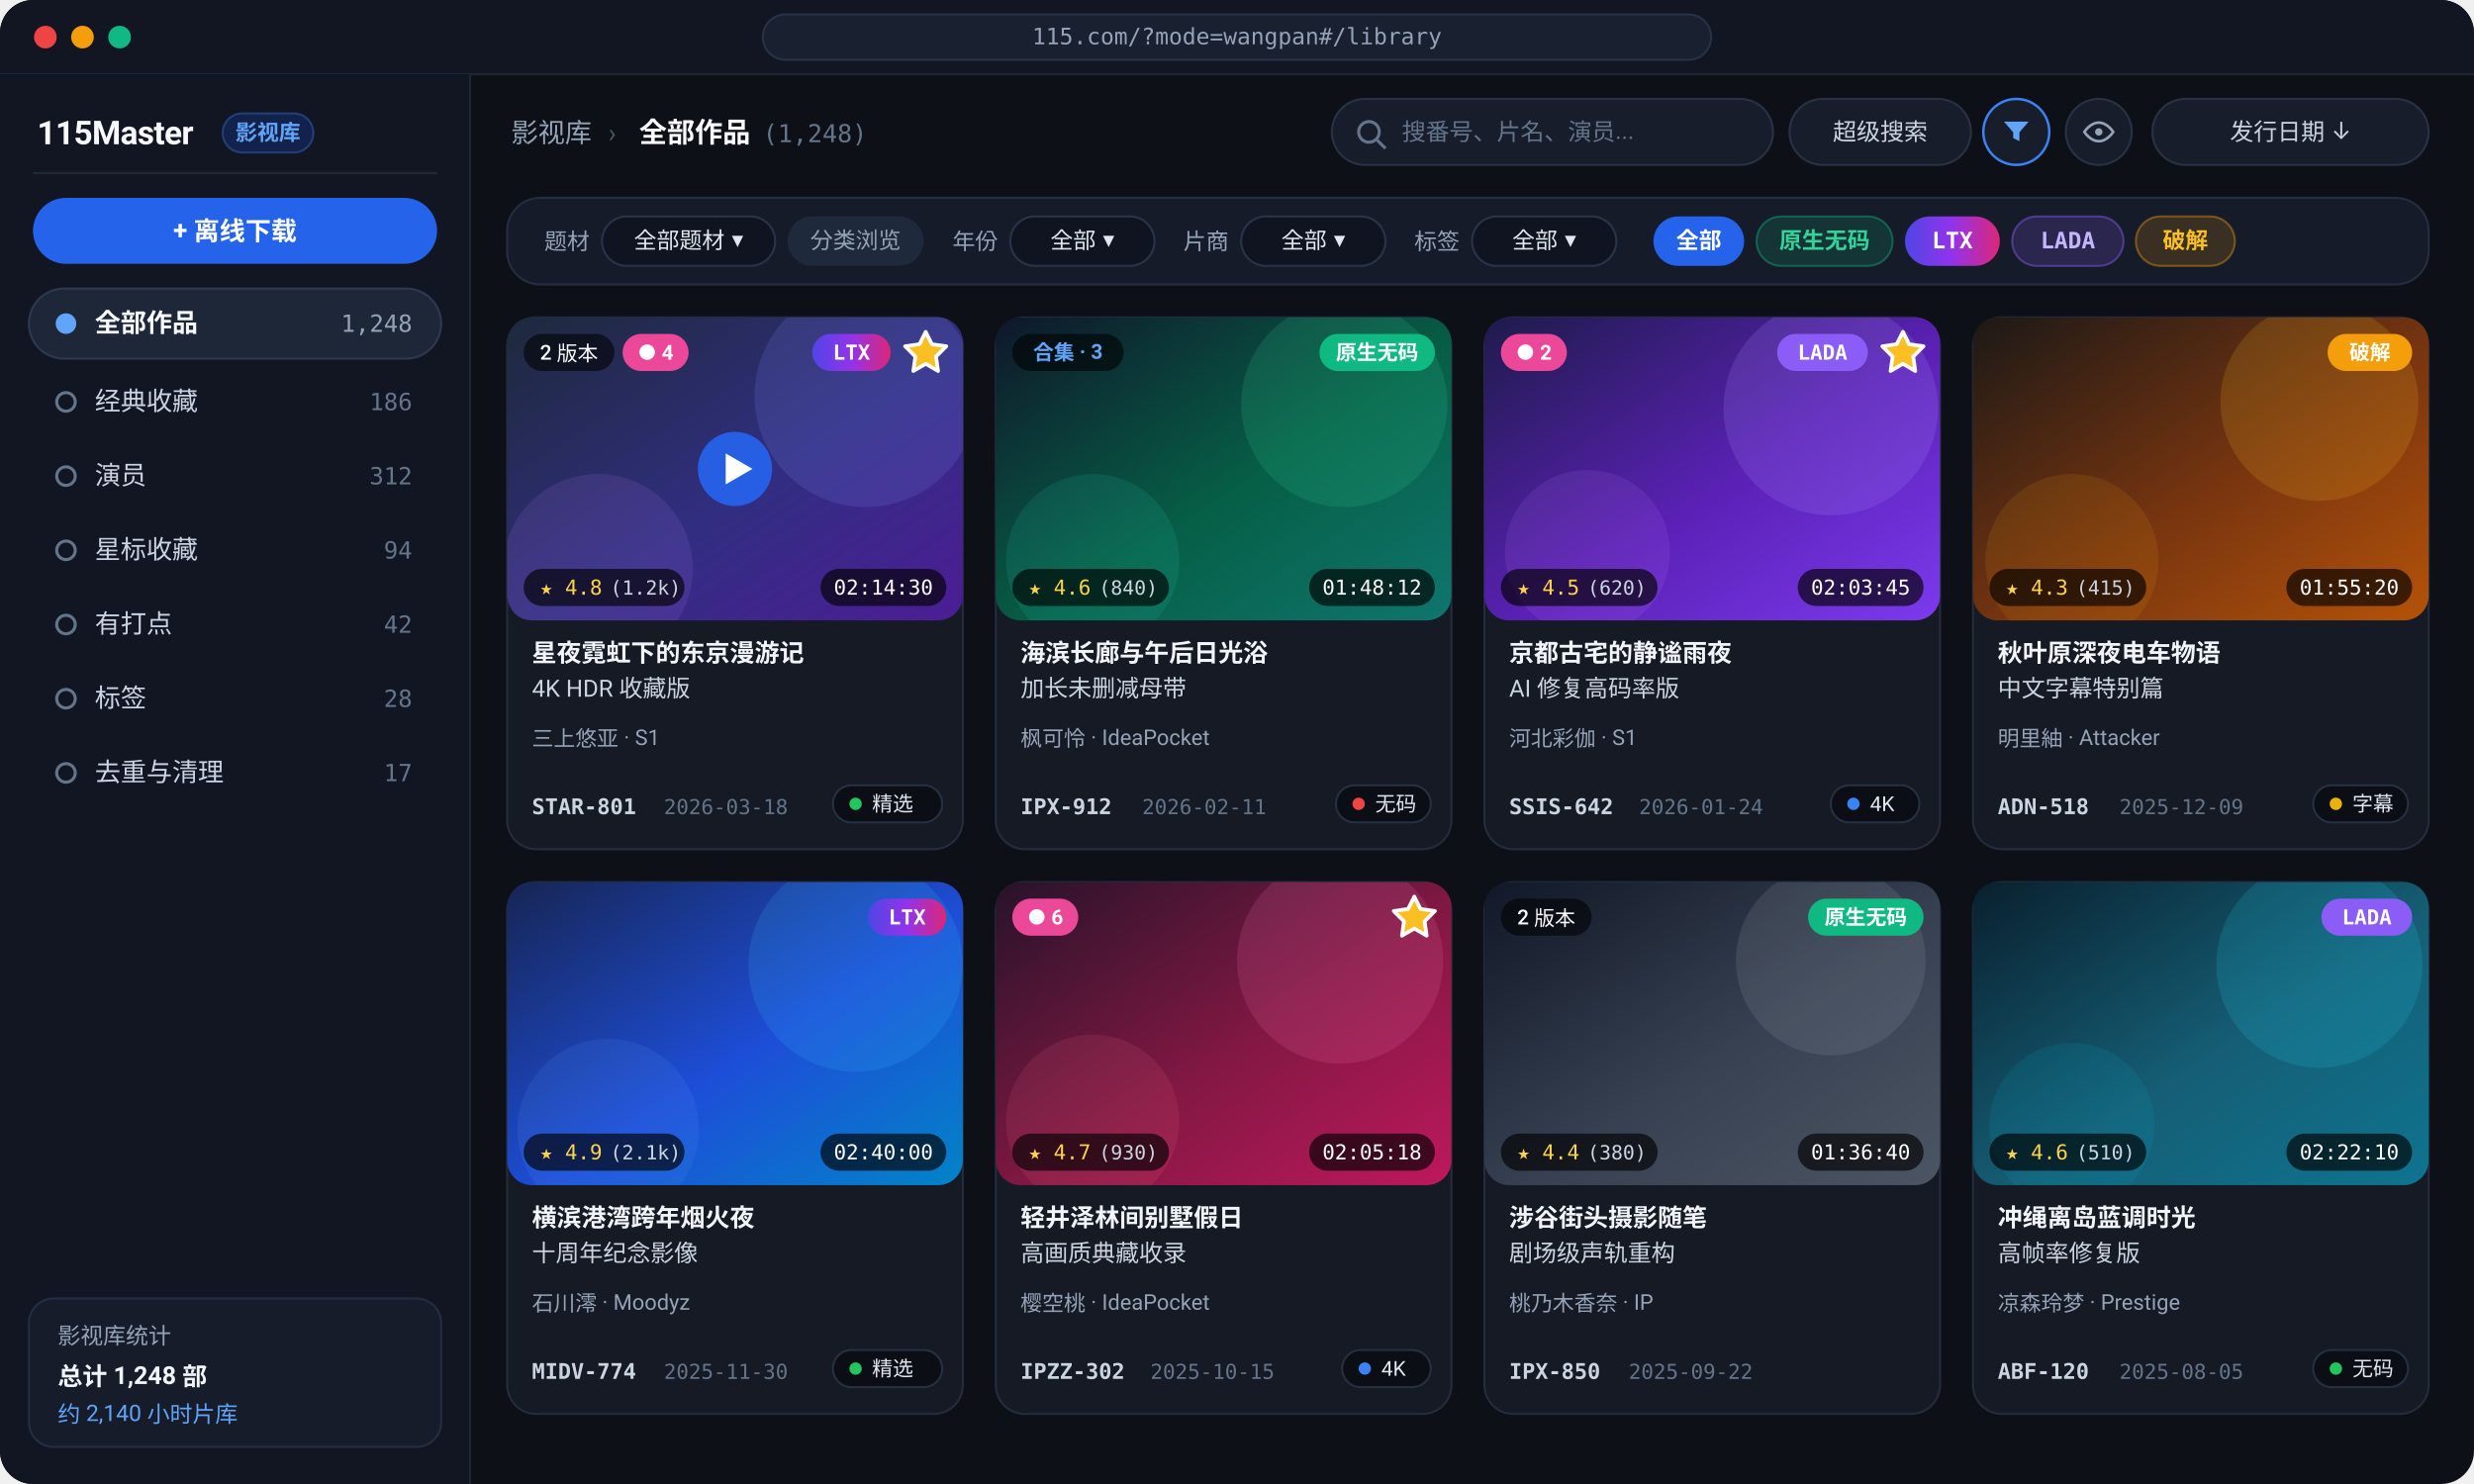
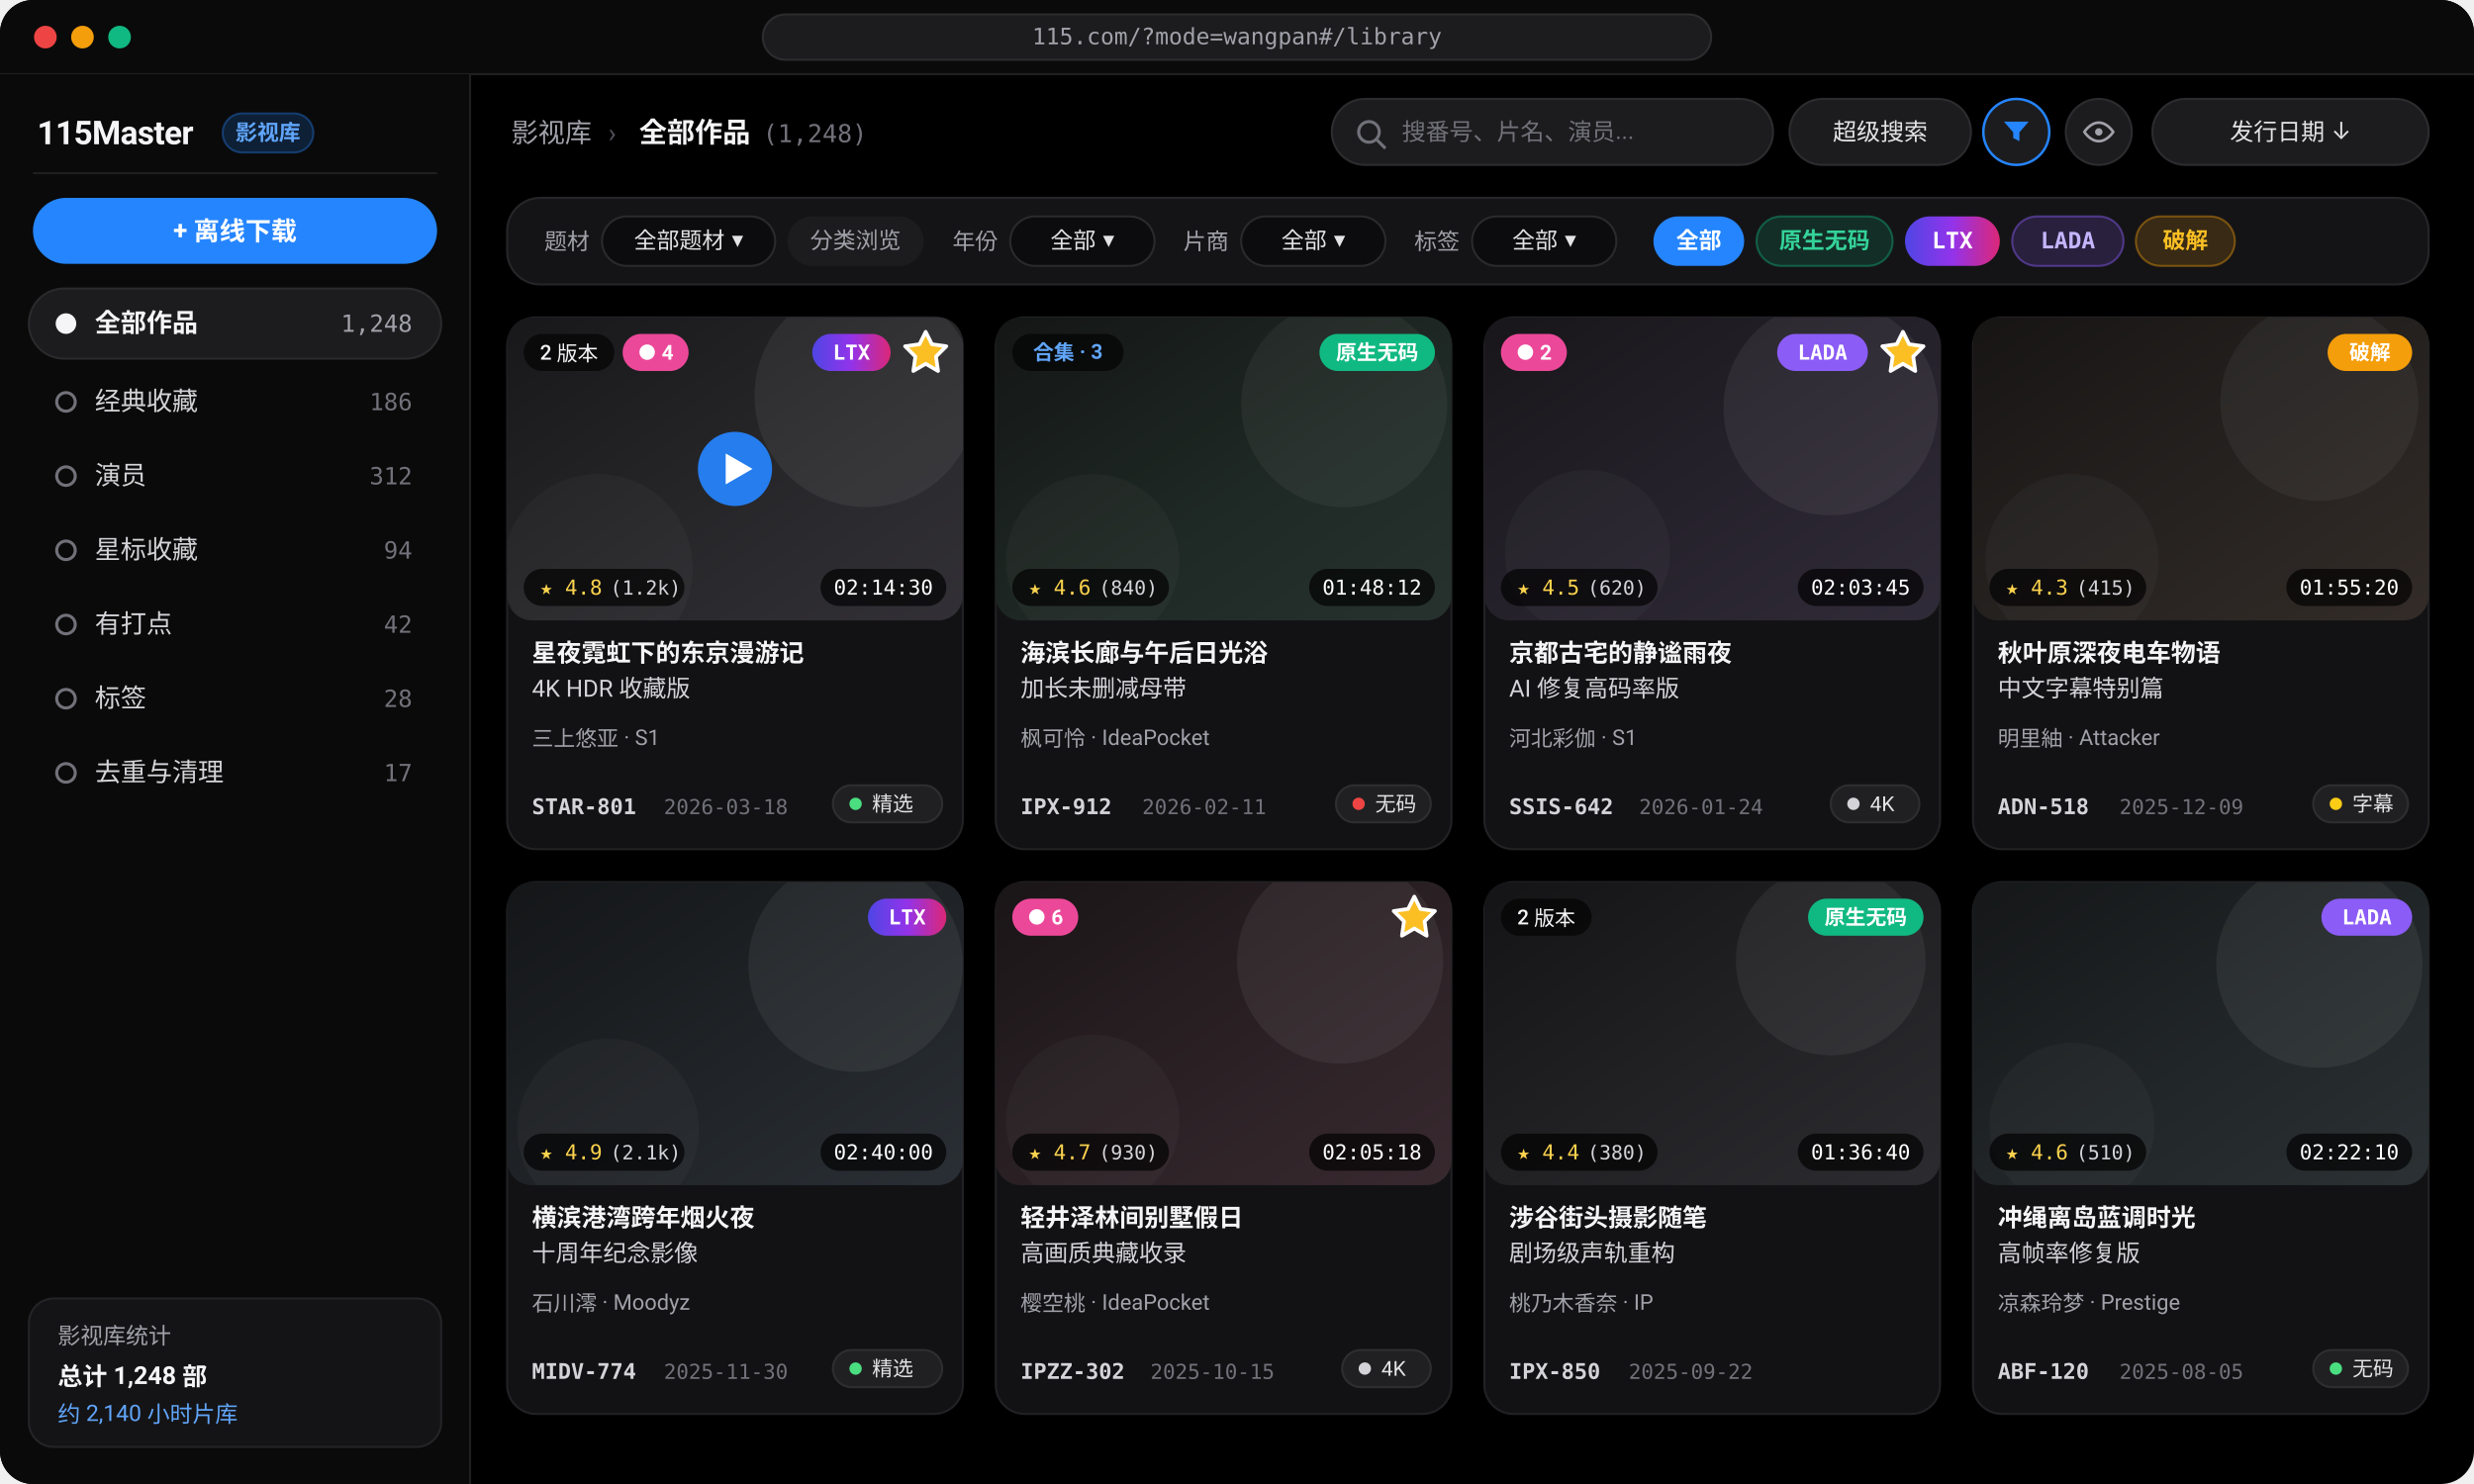
<svg xmlns="http://www.w3.org/2000/svg" viewBox="0 0 1200 720" width="1200" height="720" role="img" aria-label="115Master Fusion U3 影院界面预览">
  <defs>
    <style>
      .ui-font { font-family: -apple-system, BlinkMacSystemFont, 'PingFang SC', 'Microsoft YaHei', 'Segoe UI', Roboto, sans-serif; }
      .mono-font { font-family: ui-monospace, SFMono-Regular, Menlo, Monaco, Consolas, monospace; }
    </style>
    <linearGradient id="ltxGrad" x1="0%" y1="0%" x2="100%" y2="0%">
      <stop offset="0%" stop-color="#4f46e5" />
      <stop offset="50%" stop-color="#9333ea" />
      <stop offset="100%" stop-color="#db2777" />
    </linearGradient>
    <linearGradient id="art1" x1="0%" y1="0%" x2="100%" y2="100%">
-       <stop offset="0%" stop-color="#1e293b" />
-       <stop offset="55%" stop-color="#312e81" />
-       <stop offset="100%" stop-color="#4c1d95" />
+       <stop offset="0%" stop-color="#18181b" />
+       <stop offset="55%" stop-color="#27272a" />
+       <stop offset="100%" stop-color="#323036" />
    </linearGradient>
    <linearGradient id="art2" x1="0%" y1="0%" x2="100%" y2="100%">
-       <stop offset="0%" stop-color="#0f172a" />
-       <stop offset="55%" stop-color="#065f46" />
-       <stop offset="100%" stop-color="#0f766e" />
+       <stop offset="0%" stop-color="#141615" />
+       <stop offset="55%" stop-color="#1e2824" />
+       <stop offset="100%" stop-color="#27322e" />
    </linearGradient>
    <linearGradient id="art3" x1="0%" y1="0%" x2="100%" y2="100%">
-       <stop offset="0%" stop-color="#1e1b4b" />
-       <stop offset="55%" stop-color="#5b21b6" />
-       <stop offset="100%" stop-color="#7c3aed" />
+       <stop offset="0%" stop-color="#18161a" />
+       <stop offset="55%" stop-color="#26222c" />
+       <stop offset="100%" stop-color="#302b38" />
    </linearGradient>
    <linearGradient id="art4" x1="0%" y1="0%" x2="100%" y2="100%">
-       <stop offset="0%" stop-color="#1c1917" />
-       <stop offset="55%" stop-color="#78350f" />
-       <stop offset="100%" stop-color="#b45309" />
+       <stop offset="0%" stop-color="#171514" />
+       <stop offset="55%" stop-color="#262220" />
+       <stop offset="100%" stop-color="#332c28" />
    </linearGradient>
    <linearGradient id="art5" x1="0%" y1="0%" x2="100%" y2="100%">
-       <stop offset="0%" stop-color="#172554" />
-       <stop offset="55%" stop-color="#1d4ed8" />
-       <stop offset="100%" stop-color="#0284c7" />
+       <stop offset="0%" stop-color="#141618" />
+       <stop offset="55%" stop-color="#202428" />
+       <stop offset="100%" stop-color="#2a2f35" />
    </linearGradient>
    <linearGradient id="art6" x1="0%" y1="0%" x2="100%" y2="100%">
-       <stop offset="0%" stop-color="#27132a" />
-       <stop offset="55%" stop-color="#831843" />
-       <stop offset="100%" stop-color="#be185d" />
+       <stop offset="0%" stop-color="#1a1517" />
+       <stop offset="55%" stop-color="#2b2125" />
+       <stop offset="100%" stop-color="#38292f" />
    </linearGradient>
    <linearGradient id="art7" x1="0%" y1="0%" x2="100%" y2="100%">
-       <stop offset="0%" stop-color="#111827" />
-       <stop offset="55%" stop-color="#374151" />
-       <stop offset="100%" stop-color="#4b5563" />
+       <stop offset="0%" stop-color="#141416" />
+       <stop offset="55%" stop-color="#222225" />
+       <stop offset="100%" stop-color="#2c2c30" />
    </linearGradient>
    <linearGradient id="art8" x1="0%" y1="0%" x2="100%" y2="100%">
-       <stop offset="0%" stop-color="#09202e" />
-       <stop offset="55%" stop-color="#155e75" />
-       <stop offset="100%" stop-color="#0e7490" />
+       <stop offset="0%" stop-color="#151718" />
+       <stop offset="55%" stop-color="#212628" />
+       <stop offset="100%" stop-color="#2b3134" />
    </linearGradient>
    <clipPath id="winClip">
      <rect x="0" y="0" width="1200" height="720" rx="16" />
    </clipPath>
    <clipPath id="posterClip1">
      <rect x="246" y="154" width="221" height="147" rx="12" />
    </clipPath>
    <clipPath id="posterClip2">
      <rect x="483" y="154" width="221" height="147" rx="12" />
    </clipPath>
    <clipPath id="posterClip3">
      <rect x="720" y="154" width="221" height="147" rx="12" />
    </clipPath>
    <clipPath id="posterClip4">
      <rect x="957" y="154" width="221" height="147" rx="12" />
    </clipPath>
    <clipPath id="posterClip5">
      <rect x="246" y="428" width="221" height="147" rx="12" />
    </clipPath>
    <clipPath id="posterClip6">
      <rect x="483" y="428" width="221" height="147" rx="12" />
    </clipPath>
    <clipPath id="posterClip7">
      <rect x="720" y="428" width="221" height="147" rx="12" />
    </clipPath>
    <clipPath id="posterClip8">
      <rect x="957" y="428" width="221" height="147" rx="12" />
    </clipPath>
  </defs>
  <g clip-path="url(#winClip)" class="ui-font">
-     <rect x="0" y="0" width="1200" height="720" fill="#0d1017" />
-     <rect x="0" y="0" width="1200" height="36" fill="#111622" />
-     <line x1="0" y1="36" x2="1200" y2="36" stroke="#1e2636" stroke-width="1" />
+     <rect x="0" y="0" width="1200" height="720" fill="#000000" />
+     <rect x="0" y="0" width="1200" height="36" fill="#0a0a0a" />
+     <line x1="0" y1="36" x2="1200" y2="36" stroke="#1f1f22" stroke-width="1" />
    <circle cx="22" cy="18" r="5.5" fill="#ef4444" />
    <circle cx="40" cy="18" r="5.5" fill="#f59e0b" />
    <circle cx="58" cy="18" r="5.5" fill="#10b981" />
-     <rect x="370" y="7" width="460" height="22" rx="11" fill="#192030" stroke="#283246" stroke-width="1" />
-     <text x="600" y="21.5" text-anchor="middle" fill="#94a3b8" font-size="11" class="mono-font">115.com/?mode=wangpan#/library</text>
-     <rect x="0" y="36" width="228" height="684" fill="#111622" />
-     <line x1="228" y1="36" x2="228" y2="720" stroke="#1e2636" stroke-width="1" />
-     <text x="18" y="70" fill="#f8fafc" font-size="16" font-weight="700" letter-spacing="-0.3">115Master</text>
-     <rect x="108" y="55" width="44" height="19" rx="9.5" fill="#1d4ed8" fill-opacity="0.22" stroke="#3b82f6" stroke-opacity="0.35" stroke-width="1" />
+     <rect x="370" y="7" width="460" height="22" rx="11" fill="#1c1c1e" stroke="#2c2c2f" stroke-width="1" />
+     <text x="600" y="21.5" text-anchor="middle" fill="#a1a1aa" font-size="11" class="mono-font">115.com/?mode=wangpan#/library</text>
+     <rect x="0" y="36" width="228" height="684" fill="#0a0a0a" />
+     <line x1="228" y1="36" x2="228" y2="720" stroke="#1f1f22" stroke-width="1" />
+     <text x="18" y="70" fill="#f5f5f7" font-size="16" font-weight="700" letter-spacing="-0.3">115Master</text>
+     <rect x="108" y="55" width="44" height="19" rx="9.5" fill="#2585ff" fill-opacity="0.18" stroke="#2585ff" stroke-opacity="0.35" stroke-width="1" />
    <text x="130" y="68" text-anchor="middle" fill="#60a5fa" font-size="10.5" font-weight="600">影视库</text>
-     <line x1="16" y1="84" x2="212" y2="84" stroke="#1f2937" stroke-width="1" />
-     <rect x="16" y="96" width="196" height="32" rx="16" fill="#2563eb" />
+     <line x1="16" y1="84" x2="212" y2="84" stroke="#1f1f22" stroke-width="1" />
+     <rect x="16" y="96" width="196" height="32" rx="16" fill="#2585ff" />
    <text x="114" y="116" text-anchor="middle" fill="#ffffff" font-size="12.5" font-weight="600">+ 离线下载</text>
-     <rect x="14" y="140" width="200" height="34" rx="17" fill="#1e2738" stroke="#2d3950" stroke-width="1" />
-     <circle cx="32" cy="157" r="5" fill="#60a5fa" />
-     <text x="46" y="161" fill="#f8fafc" font-size="12.5" font-weight="600">全部作品</text>
-     <text x="200" y="161" text-anchor="end" fill="#94a3b8" font-size="11.5" class="mono-font">1,248</text>
-     <circle cx="32" cy="195" r="4.5" fill="none" stroke="#64748b" stroke-width="1.5" />
-     <text x="46" y="199" fill="#cbd5e1" font-size="12.5">经典收藏</text>
-     <text x="200" y="199" text-anchor="end" fill="#64748b" font-size="11.5" class="mono-font">186</text>
-     <circle cx="32" cy="231" r="4.5" fill="none" stroke="#64748b" stroke-width="1.5" />
-     <text x="46" y="235" fill="#cbd5e1" font-size="12.5">演员</text>
-     <text x="200" y="235" text-anchor="end" fill="#64748b" font-size="11.5" class="mono-font">312</text>
-     <circle cx="32" cy="267" r="4.5" fill="none" stroke="#64748b" stroke-width="1.5" />
-     <text x="46" y="271" fill="#cbd5e1" font-size="12.5">星标收藏</text>
-     <text x="200" y="271" text-anchor="end" fill="#64748b" font-size="11.5" class="mono-font">94</text>
-     <circle cx="32" cy="303" r="4.5" fill="none" stroke="#64748b" stroke-width="1.5" />
-     <text x="46" y="307" fill="#cbd5e1" font-size="12.5">有打点</text>
-     <text x="200" y="307" text-anchor="end" fill="#64748b" font-size="11.5" class="mono-font">42</text>
-     <circle cx="32" cy="339" r="4.5" fill="none" stroke="#64748b" stroke-width="1.5" />
-     <text x="46" y="343" fill="#cbd5e1" font-size="12.5">标签</text>
-     <text x="200" y="343" text-anchor="end" fill="#64748b" font-size="11.5" class="mono-font">28</text>
-     <circle cx="32" cy="375" r="4.5" fill="none" stroke="#64748b" stroke-width="1.5" />
-     <text x="46" y="379" fill="#cbd5e1" font-size="12.5">去重与清理</text>
-     <text x="200" y="379" text-anchor="end" fill="#64748b" font-size="11.5" class="mono-font">17</text>
-     <rect x="14" y="630" width="200" height="72" rx="12" fill="#161c2a" stroke="#242e42" stroke-width="1" />
-     <text x="28" y="652" fill="#94a3b8" font-size="11">影视库统计</text>
-     <text x="28" y="672" fill="#f1f5f9" font-size="12" font-weight="600">总计 1,248 部</text>
+     <rect x="14" y="140" width="200" height="34" rx="17" fill="#1c1c1e" stroke="#2a2a2d" stroke-width="1" />
+     <circle cx="32" cy="157" r="5" fill="#f5f5f7" />
+     <text x="46" y="161" fill="#f5f5f7" font-size="12.5" font-weight="600">全部作品</text>
+     <text x="200" y="161" text-anchor="end" fill="#a1a1aa" font-size="11.5" class="mono-font">1,248</text>
+     <circle cx="32" cy="195" r="4.5" fill="none" stroke="#71717a" stroke-width="1.5" />
+     <text x="46" y="199" fill="#d4d4d8" font-size="12.5">经典收藏</text>
+     <text x="200" y="199" text-anchor="end" fill="#71717a" font-size="11.5" class="mono-font">186</text>
+     <circle cx="32" cy="231" r="4.5" fill="none" stroke="#71717a" stroke-width="1.5" />
+     <text x="46" y="235" fill="#d4d4d8" font-size="12.5">演员</text>
+     <text x="200" y="235" text-anchor="end" fill="#71717a" font-size="11.5" class="mono-font">312</text>
+     <circle cx="32" cy="267" r="4.5" fill="none" stroke="#71717a" stroke-width="1.5" />
+     <text x="46" y="271" fill="#d4d4d8" font-size="12.5">星标收藏</text>
+     <text x="200" y="271" text-anchor="end" fill="#71717a" font-size="11.5" class="mono-font">94</text>
+     <circle cx="32" cy="303" r="4.5" fill="none" stroke="#71717a" stroke-width="1.5" />
+     <text x="46" y="307" fill="#d4d4d8" font-size="12.5">有打点</text>
+     <text x="200" y="307" text-anchor="end" fill="#71717a" font-size="11.5" class="mono-font">42</text>
+     <circle cx="32" cy="339" r="4.5" fill="none" stroke="#71717a" stroke-width="1.5" />
+     <text x="46" y="343" fill="#d4d4d8" font-size="12.5">标签</text>
+     <text x="200" y="343" text-anchor="end" fill="#71717a" font-size="11.5" class="mono-font">28</text>
+     <circle cx="32" cy="375" r="4.5" fill="none" stroke="#71717a" stroke-width="1.5" />
+     <text x="46" y="379" fill="#d4d4d8" font-size="12.5">去重与清理</text>
+     <text x="200" y="379" text-anchor="end" fill="#71717a" font-size="11.5" class="mono-font">17</text>
+     <rect x="14" y="630" width="200" height="72" rx="12" fill="#141416" stroke="#242427" stroke-width="1" />
+     <text x="28" y="652" fill="#a1a1aa" font-size="11">影视库统计</text>
+     <text x="28" y="672" fill="#f5f5f7" font-size="12" font-weight="600">总计 1,248 部</text>
    <text x="28" y="690" fill="#60a5fa" font-size="11">约 2,140 小时片库</text>
-     <text x="248" y="69" fill="#94a3b8" font-size="13">影视库</text>
-     <text x="295" y="69" fill="#475569" font-size="13">›</text>
-     <text x="310" y="69" fill="#f8fafc" font-size="13.5" font-weight="600">全部作品</text>
-     <text x="370" y="69" fill="#64748b" font-size="12" class="mono-font">(1,248)</text>
-     <rect x="646" y="48" width="214" height="32" rx="16" fill="#171d2b" stroke="#283246" stroke-width="1" />
-     <circle cx="664" cy="64" r="5" fill="none" stroke="#64748b" stroke-width="1.5" />
-     <line x1="668" y1="68" x2="672" y2="72" stroke="#64748b" stroke-width="1.5" />
-     <text x="680" y="68" fill="#64748b" font-size="11.5">搜番号、片名、演员...</text>
-     <rect x="868" y="48" width="88" height="32" rx="16" fill="#171d2b" stroke="#283246" stroke-width="1" />
-     <text x="912" y="68" text-anchor="middle" fill="#cbd5e1" font-size="11.5" font-weight="500">超级搜索</text>
-     <circle cx="978" cy="64" r="16" fill="#171d2b" stroke="#3b82f6" stroke-width="1.2" />
-     <path d="M972 59h12l-4.5 5.2v4.3l-3-1.5v-2.8z" fill="#60a5fa" />
-     <circle cx="1018" cy="64" r="16" fill="#171d2b" stroke="#283246" stroke-width="1" />
-     <path d="M1011 64s2.8-4.5 7-4.5 7 4.5 7 4.5-2.8 4.5-7 4.5-7-4.5-7-4.5z" fill="none" stroke="#94a3b8" stroke-width="1.3" />
-     <circle cx="1018" cy="64" r="1.8" fill="#94a3b8" />
-     <rect x="1044" y="48" width="134" height="32" rx="16" fill="#171d2b" stroke="#283246" stroke-width="1" />
-     <text x="1111" y="68" text-anchor="middle" fill="#cbd5e1" font-size="11.5">发行日期 ↓</text>
-     <rect x="246" y="96" width="932" height="42" rx="16" fill="#151b28" stroke="#242e42" stroke-width="1" />
-     <text x="264" y="121" fill="#94a3b8" font-size="11">题材</text>
-     <rect x="292" y="105" width="84" height="24" rx="12" fill="#0f1420" stroke="#2a3448" stroke-width="1" />
-     <text x="334" y="120.5" text-anchor="middle" fill="#e2e8f0" font-size="11">全部题材 ▾</text>
-     <rect x="382" y="105" width="66" height="24" rx="12" fill="#1e293b" />
-     <text x="415" y="120.5" text-anchor="middle" fill="#94a3b8" font-size="11">分类浏览</text>
-     <text x="462" y="121" fill="#94a3b8" font-size="11">年份</text>
-     <rect x="490" y="105" width="70" height="24" rx="12" fill="#0f1420" stroke="#2a3448" stroke-width="1" />
-     <text x="525" y="120.5" text-anchor="middle" fill="#e2e8f0" font-size="11">全部 ▾</text>
-     <text x="574" y="121" fill="#94a3b8" font-size="11">片商</text>
-     <rect x="602" y="105" width="70" height="24" rx="12" fill="#0f1420" stroke="#2a3448" stroke-width="1" />
-     <text x="637" y="120.5" text-anchor="middle" fill="#e2e8f0" font-size="11">全部 ▾</text>
-     <text x="686" y="121" fill="#94a3b8" font-size="11">标签</text>
-     <rect x="714" y="105" width="70" height="24" rx="12" fill="#0f1420" stroke="#2a3448" stroke-width="1" />
-     <text x="749" y="120.5" text-anchor="middle" fill="#e2e8f0" font-size="11">全部 ▾</text>
-     <rect x="802" y="105" width="44" height="24" rx="12" fill="#2563eb" />
+     <text x="248" y="69" fill="#a1a1aa" font-size="13">影视库</text>
+     <text x="295" y="69" fill="#52525b" font-size="13">›</text>
+     <text x="310" y="69" fill="#f5f5f7" font-size="13.5" font-weight="600">全部作品</text>
+     <text x="370" y="69" fill="#71717a" font-size="12" class="mono-font">(1,248)</text>
+     <rect x="646" y="48" width="214" height="32" rx="16" fill="#1c1c1e" stroke="#2c2c2f" stroke-width="1" />
+     <circle cx="664" cy="64" r="5" fill="none" stroke="#71717a" stroke-width="1.5" />
+     <line x1="668" y1="68" x2="672" y2="72" stroke="#71717a" stroke-width="1.5" />
+     <text x="680" y="68" fill="#71717a" font-size="11.5">搜番号、片名、演员...</text>
+     <rect x="868" y="48" width="88" height="32" rx="16" fill="#1c1c1e" stroke="#2c2c2f" stroke-width="1" />
+     <text x="912" y="68" text-anchor="middle" fill="#e4e4e7" font-size="11.5" font-weight="500">超级搜索</text>
+     <circle cx="978" cy="64" r="16" fill="#1c1c1e" stroke="#2585ff" stroke-width="1.2" />
+     <path d="M972 59h12l-4.5 5.2v4.3l-3-1.5v-2.8z" fill="#2585ff" />
+     <circle cx="1018" cy="64" r="16" fill="#1c1c1e" stroke="#2c2c2f" stroke-width="1" />
+     <path d="M1011 64s2.8-4.5 7-4.5 7 4.5 7 4.5-2.8 4.5-7 4.5-7-4.5-7-4.5z" fill="none" stroke="#a1a1aa" stroke-width="1.3" />
+     <circle cx="1018" cy="64" r="1.8" fill="#a1a1aa" />
+     <rect x="1044" y="48" width="134" height="32" rx="16" fill="#1c1c1e" stroke="#2c2c2f" stroke-width="1" />
+     <text x="1111" y="68" text-anchor="middle" fill="#e4e4e7" font-size="11.5">发行日期 ↓</text>
+     <rect x="246" y="96" width="932" height="42" rx="16" fill="#141416" stroke="#262629" stroke-width="1" />
+     <text x="264" y="121" fill="#a1a1aa" font-size="11">题材</text>
+     <rect x="292" y="105" width="84" height="24" rx="12" fill="#0c0c0e" stroke="#2a2a2d" stroke-width="1" />
+     <text x="334" y="120.5" text-anchor="middle" fill="#e4e4e7" font-size="11">全部题材 ▾</text>
+     <rect x="382" y="105" width="66" height="24" rx="12" fill="#1c1c1e" />
+     <text x="415" y="120.5" text-anchor="middle" fill="#a1a1aa" font-size="11">分类浏览</text>
+     <text x="462" y="121" fill="#a1a1aa" font-size="11">年份</text>
+     <rect x="490" y="105" width="70" height="24" rx="12" fill="#0c0c0e" stroke="#2a2a2d" stroke-width="1" />
+     <text x="525" y="120.5" text-anchor="middle" fill="#e4e4e7" font-size="11">全部 ▾</text>
+     <text x="574" y="121" fill="#a1a1aa" font-size="11">片商</text>
+     <rect x="602" y="105" width="70" height="24" rx="12" fill="#0c0c0e" stroke="#2a2a2d" stroke-width="1" />
+     <text x="637" y="120.5" text-anchor="middle" fill="#e4e4e7" font-size="11">全部 ▾</text>
+     <text x="686" y="121" fill="#a1a1aa" font-size="11">标签</text>
+     <rect x="714" y="105" width="70" height="24" rx="12" fill="#0c0c0e" stroke="#2a2a2d" stroke-width="1" />
+     <text x="749" y="120.5" text-anchor="middle" fill="#e4e4e7" font-size="11">全部 ▾</text>
+     <rect x="802" y="105" width="44" height="24" rx="12" fill="#2585ff" />
    <text x="824" y="120.5" text-anchor="middle" fill="#ffffff" font-size="11" font-weight="600">全部</text>
    <rect x="852" y="105" width="66" height="24" rx="12" fill="#10b981" fill-opacity="0.16" stroke="#10b981" stroke-opacity="0.4" stroke-width="1" />
    <text x="885" y="120.5" text-anchor="middle" fill="#34d399" font-size="11" font-weight="600">原生无码</text>
    <rect x="924" y="105" width="46" height="24" rx="12" fill="url(#ltxGrad)" />
    <text x="947" y="120.5" text-anchor="middle" fill="#ffffff" font-size="11" font-weight="700" class="mono-font">LTX</text>
    <rect x="976" y="105" width="54" height="24" rx="12" fill="#8b5cf6" fill-opacity="0.18" stroke="#8b5cf6" stroke-opacity="0.45" stroke-width="1" />
    <text x="1003" y="120.5" text-anchor="middle" fill="#c4b5fd" font-size="11" font-weight="700" class="mono-font">LADA</text>
    <rect x="1036" y="105" width="48" height="24" rx="12" fill="#f59e0b" fill-opacity="0.16" stroke="#f59e0b" stroke-opacity="0.4" stroke-width="1" />
    <text x="1060" y="120.5" text-anchor="middle" fill="#fbbf24" font-size="11" font-weight="600">破解</text>
    <g>
-       <rect x="246" y="154" width="221" height="258" rx="14" fill="#151a24" stroke="#242c3d" stroke-width="1" />
+       <rect x="246" y="154" width="221" height="258" rx="14" fill="#121214" stroke="#222225" stroke-width="1" />
      <g clip-path="url(#posterClip1)">
        <rect x="246" y="154" width="221" height="147" fill="url(#art1)" />
-         <circle cx="420" cy="192" r="54" fill="#818cf8" fill-opacity="0.16" />
-         <circle cx="290" cy="276" r="46" fill="#c084fc" fill-opacity="0.12" />
-       </g>
-       <circle cx="356.5" cy="227.5" r="18" fill="#2563eb" fill-opacity="0.92" />
+         <circle cx="420" cy="192" r="54" fill="#ffffff" fill-opacity="0.06" />
+         <circle cx="290" cy="276" r="46" fill="#a1a1aa" fill-opacity="0.05" />
+       </g>
+       <circle cx="356.5" cy="227.5" r="18" fill="#2585ff" fill-opacity="0.92" />
      <polygon points="352,220 365,227.5 352,235" fill="#ffffff" />
-       <rect x="254" y="162" width="44" height="18" rx="9" fill="#000000" fill-opacity="0.58" />
-       <text x="276" y="174.5" text-anchor="middle" fill="#f8fafc" font-size="10" font-weight="500">2 版本</text>
+       <rect x="254" y="162" width="44" height="18" rx="9" fill="#000000" fill-opacity="0.62" />
+       <text x="276" y="174.5" text-anchor="middle" fill="#f5f5f7" font-size="10" font-weight="500">2 版本</text>
      <rect x="302" y="162" width="32" height="18" rx="9" fill="#ec4899" />
      <text x="318" y="174.5" text-anchor="middle" fill="#ffffff" font-size="10" font-weight="700">● 4</text>
      <rect x="394" y="162" width="38" height="18" rx="9" fill="url(#ltxGrad)" />
      <text x="413" y="174.5" text-anchor="middle" fill="#ffffff" font-size="10" font-weight="700" class="mono-font">LTX</text>
      <polygon points="449,161 452,167 459,168 454,173 455,180 449,176.5 443,180 444,173 439,168 446,167" fill="#fbbf24" stroke="#ffffff" stroke-width="1.8" stroke-linejoin="round" />
-       <rect x="254" y="276" width="78" height="18" rx="9" fill="#000000" fill-opacity="0.65" />
+       <rect x="254" y="276" width="78" height="18" rx="9" fill="#000000" fill-opacity="0.68" />
      <text x="262" y="288.5" fill="#fcd34d" font-size="10" class="mono-font">★ 4.8</text>
-       <text x="296" y="288.5" fill="#cbd5e1" font-size="9.5" class="mono-font">(1.2k)</text>
-       <rect x="398" y="276" width="61" height="18" rx="9" fill="#000000" fill-opacity="0.65" />
+       <text x="296" y="288.5" fill="#d4d4d8" font-size="9.5" class="mono-font">(1.2k)</text>
+       <rect x="398" y="276" width="61" height="18" rx="9" fill="#000000" fill-opacity="0.68" />
      <text x="428.5" y="288.5" text-anchor="middle" fill="#ffffff" font-size="10" class="mono-font">02:14:30</text>
-       <text x="258" y="321" fill="#f1f5f9" font-size="12" font-weight="600">星夜霓虹下的东京漫游记</text>
-       <text x="258" y="338" fill="#cbd5e1" font-size="11.5">4K HDR 收藏版</text>
-       <text x="258" y="362" fill="#94a3b8" font-size="10.5">三上悠亚 · S1</text>
-       <text x="258" y="395" fill="#cbd5e1" font-size="10.5" font-weight="600" class="mono-font">STAR-801</text>
-       <text x="322" y="395" fill="#64748b" font-size="10" class="mono-font">2026-03-18</text>
-       <rect x="404" y="381" width="53" height="18" rx="9" fill="#0b0e14" stroke="#263042" stroke-width="1" />
-       <circle cx="415" cy="390" r="3" fill="#22c55e" />
-       <text x="423" y="393.5" fill="#e2e8f0" font-size="10">精选</text>
-     </g>
-     <g>
-       <rect x="483" y="154" width="221" height="258" rx="14" fill="#151a24" stroke="#242c3d" stroke-width="1" />
+       <text x="258" y="321" fill="#f5f5f7" font-size="12" font-weight="600">星夜霓虹下的东京漫游记</text>
+       <text x="258" y="338" fill="#d4d4d8" font-size="11.5">4K HDR 收藏版</text>
+       <text x="258" y="362" fill="#a1a1aa" font-size="10.5">三上悠亚 · S1</text>
+       <text x="258" y="395" fill="#d4d4d8" font-size="10.5" font-weight="600" class="mono-font">STAR-801</text>
+       <text x="322" y="395" fill="#71717a" font-size="10" class="mono-font">2026-03-18</text>
+       <rect x="404" y="381" width="53" height="18" rx="9" fill="#202022" stroke="#2e2e31" stroke-width="1" />
+       <circle cx="415" cy="390" r="3" fill="#4ade80" />
+       <text x="423" y="393.5" fill="#e4e4e7" font-size="10">精选</text>
+     </g>
+     <g>
+       <rect x="483" y="154" width="221" height="258" rx="14" fill="#121214" stroke="#222225" stroke-width="1" />
      <g clip-path="url(#posterClip2)">
        <rect x="483" y="154" width="221" height="147" fill="url(#art2)" />
-         <circle cx="652" cy="196" r="50" fill="#34d399" fill-opacity="0.16" />
-         <circle cx="530" cy="272" r="42" fill="#2dd4bf" fill-opacity="0.12" />
-       </g>
-       <rect x="491" y="162" width="54" height="18" rx="9" fill="#000000" fill-opacity="0.58" />
+         <circle cx="652" cy="196" r="50" fill="#ffffff" fill-opacity="0.05" />
+         <circle cx="530" cy="272" r="42" fill="#a1a1aa" fill-opacity="0.05" />
+       </g>
+       <rect x="491" y="162" width="54" height="18" rx="9" fill="#000000" fill-opacity="0.62" />
      <text x="518" y="174.5" text-anchor="middle" fill="#60a5fa" font-size="10" font-weight="600">合集 · 3</text>
      <rect x="640" y="162" width="56" height="18" rx="9" fill="#10b981" />
      <text x="668" y="174.5" text-anchor="middle" fill="#ffffff" font-size="10" font-weight="700">原生无码</text>
-       <rect x="491" y="276" width="76" height="18" rx="9" fill="#000000" fill-opacity="0.65" />
+       <rect x="491" y="276" width="76" height="18" rx="9" fill="#000000" fill-opacity="0.68" />
      <text x="499" y="288.5" fill="#fcd34d" font-size="10" class="mono-font">★ 4.6</text>
-       <text x="533" y="288.5" fill="#cbd5e1" font-size="9.5" class="mono-font">(840)</text>
-       <rect x="635" y="276" width="61" height="18" rx="9" fill="#000000" fill-opacity="0.65" />
+       <text x="533" y="288.5" fill="#d4d4d8" font-size="9.5" class="mono-font">(840)</text>
+       <rect x="635" y="276" width="61" height="18" rx="9" fill="#000000" fill-opacity="0.68" />
      <text x="665.5" y="288.5" text-anchor="middle" fill="#ffffff" font-size="10" class="mono-font">01:48:12</text>
-       <text x="495" y="321" fill="#f1f5f9" font-size="12" font-weight="600">海滨长廊与午后日光浴</text>
-       <text x="495" y="338" fill="#cbd5e1" font-size="11.5">加长未删减母带</text>
-       <text x="495" y="362" fill="#94a3b8" font-size="10.5">枫可怜 · IdeaPocket</text>
-       <text x="495" y="395" fill="#cbd5e1" font-size="10.5" font-weight="600" class="mono-font">IPX-912</text>
-       <text x="554" y="395" fill="#64748b" font-size="10" class="mono-font">2026-02-11</text>
-       <rect x="648" y="381" width="46" height="18" rx="9" fill="#0b0e14" stroke="#263042" stroke-width="1" />
+       <text x="495" y="321" fill="#f5f5f7" font-size="12" font-weight="600">海滨长廊与午后日光浴</text>
+       <text x="495" y="338" fill="#d4d4d8" font-size="11.5">加长未删减母带</text>
+       <text x="495" y="362" fill="#a1a1aa" font-size="10.5">枫可怜 · IdeaPocket</text>
+       <text x="495" y="395" fill="#d4d4d8" font-size="10.5" font-weight="600" class="mono-font">IPX-912</text>
+       <text x="554" y="395" fill="#71717a" font-size="10" class="mono-font">2026-02-11</text>
+       <rect x="648" y="381" width="46" height="18" rx="9" fill="#202022" stroke="#2e2e31" stroke-width="1" />
      <circle cx="659" cy="390" r="3" fill="#ef4444" />
-       <text x="667" y="393.5" fill="#e2e8f0" font-size="10">无码</text>
-     </g>
-     <g>
-       <rect x="720" y="154" width="221" height="258" rx="14" fill="#151a24" stroke="#242c3d" stroke-width="1" />
+       <text x="667" y="393.5" fill="#e4e4e7" font-size="10">无码</text>
+     </g>
+     <g>
+       <rect x="720" y="154" width="221" height="258" rx="14" fill="#121214" stroke="#222225" stroke-width="1" />
      <g clip-path="url(#posterClip3)">
        <rect x="720" y="154" width="221" height="147" fill="url(#art3)" />
-         <circle cx="888" cy="198" r="52" fill="#a78bfa" fill-opacity="0.18" />
-         <circle cx="770" cy="268" r="40" fill="#c084fc" fill-opacity="0.12" />
+         <circle cx="888" cy="198" r="52" fill="#ffffff" fill-opacity="0.06" />
+         <circle cx="770" cy="268" r="40" fill="#a1a1aa" fill-opacity="0.05" />
      </g>
      <rect x="728" y="162" width="32" height="18" rx="9" fill="#ec4899" />
      <text x="744" y="174.5" text-anchor="middle" fill="#ffffff" font-size="10" font-weight="700">● 2</text>
      <rect x="862" y="162" width="44" height="18" rx="9" fill="#8b5cf6" />
      <text x="884" y="174.5" text-anchor="middle" fill="#ffffff" font-size="10" font-weight="700" class="mono-font">LADA</text>
      <polygon points="923,161 926,167 933,168 928,173 929,180 923,176.5 917,180 918,173 913,168 920,167" fill="#fbbf24" stroke="#ffffff" stroke-width="1.8" stroke-linejoin="round" />
-       <rect x="728" y="276" width="76" height="18" rx="9" fill="#000000" fill-opacity="0.65" />
+       <rect x="728" y="276" width="76" height="18" rx="9" fill="#000000" fill-opacity="0.68" />
      <text x="736" y="288.5" fill="#fcd34d" font-size="10" class="mono-font">★ 4.5</text>
-       <text x="770" y="288.5" fill="#cbd5e1" font-size="9.5" class="mono-font">(620)</text>
-       <rect x="872" y="276" width="61" height="18" rx="9" fill="#000000" fill-opacity="0.65" />
+       <text x="770" y="288.5" fill="#d4d4d8" font-size="9.5" class="mono-font">(620)</text>
+       <rect x="872" y="276" width="61" height="18" rx="9" fill="#000000" fill-opacity="0.68" />
      <text x="902.5" y="288.5" text-anchor="middle" fill="#ffffff" font-size="10" class="mono-font">02:03:45</text>
-       <text x="732" y="321" fill="#f1f5f9" font-size="12" font-weight="600">京都古宅的静谧雨夜</text>
-       <text x="732" y="338" fill="#cbd5e1" font-size="11.5">AI 修复高码率版</text>
-       <text x="732" y="362" fill="#94a3b8" font-size="10.5">河北彩伽 · S1</text>
-       <text x="732" y="395" fill="#cbd5e1" font-size="10.5" font-weight="600" class="mono-font">SSIS-642</text>
-       <text x="795" y="395" fill="#64748b" font-size="10" class="mono-font">2026-01-24</text>
-       <rect x="888" y="381" width="43" height="18" rx="9" fill="#0b0e14" stroke="#263042" stroke-width="1" />
-       <circle cx="899" cy="390" r="3" fill="#3b82f6" />
-       <text x="907" y="393.5" fill="#e2e8f0" font-size="10">4K</text>
-     </g>
-     <g>
-       <rect x="957" y="154" width="221" height="258" rx="14" fill="#151a24" stroke="#242c3d" stroke-width="1" />
+       <text x="732" y="321" fill="#f5f5f7" font-size="12" font-weight="600">京都古宅的静谧雨夜</text>
+       <text x="732" y="338" fill="#d4d4d8" font-size="11.5">AI 修复高码率版</text>
+       <text x="732" y="362" fill="#a1a1aa" font-size="10.5">河北彩伽 · S1</text>
+       <text x="732" y="395" fill="#d4d4d8" font-size="10.5" font-weight="600" class="mono-font">SSIS-642</text>
+       <text x="795" y="395" fill="#71717a" font-size="10" class="mono-font">2026-01-24</text>
+       <rect x="888" y="381" width="43" height="18" rx="9" fill="#202022" stroke="#2e2e31" stroke-width="1" />
+       <circle cx="899" cy="390" r="3" fill="#d4d4d8" />
+       <text x="907" y="393.5" fill="#e4e4e7" font-size="10">4K</text>
+     </g>
+     <g>
+       <rect x="957" y="154" width="221" height="258" rx="14" fill="#121214" stroke="#222225" stroke-width="1" />
      <g clip-path="url(#posterClip4)">
        <rect x="957" y="154" width="221" height="147" fill="url(#art4)" />
-         <circle cx="1125" cy="195" r="48" fill="#fbbf24" fill-opacity="0.16" />
-         <circle cx="1005" cy="272" r="42" fill="#f59e0b" fill-opacity="0.12" />
+         <circle cx="1125" cy="195" r="48" fill="#ffffff" fill-opacity="0.05" />
+         <circle cx="1005" cy="272" r="42" fill="#a1a1aa" fill-opacity="0.05" />
      </g>
      <rect x="1129" y="162" width="41" height="18" rx="9" fill="#f59e0b" />
      <text x="1149.5" y="174.5" text-anchor="middle" fill="#ffffff" font-size="10" font-weight="700">破解</text>
-       <rect x="965" y="276" width="76" height="18" rx="9" fill="#000000" fill-opacity="0.65" />
+       <rect x="965" y="276" width="76" height="18" rx="9" fill="#000000" fill-opacity="0.68" />
      <text x="973" y="288.5" fill="#fcd34d" font-size="10" class="mono-font">★ 4.3</text>
-       <text x="1007" y="288.5" fill="#cbd5e1" font-size="9.5" class="mono-font">(415)</text>
-       <rect x="1109" y="276" width="61" height="18" rx="9" fill="#000000" fill-opacity="0.65" />
+       <text x="1007" y="288.5" fill="#d4d4d8" font-size="9.5" class="mono-font">(415)</text>
+       <rect x="1109" y="276" width="61" height="18" rx="9" fill="#000000" fill-opacity="0.68" />
      <text x="1139.5" y="288.5" text-anchor="middle" fill="#ffffff" font-size="10" class="mono-font">01:55:20</text>
-       <text x="969" y="321" fill="#f1f5f9" font-size="12" font-weight="600">秋叶原深夜电车物语</text>
-       <text x="969" y="338" fill="#cbd5e1" font-size="11.5">中文字幕特别篇</text>
-       <text x="969" y="362" fill="#94a3b8" font-size="10.5">明里紬 · Attacker</text>
-       <text x="969" y="395" fill="#cbd5e1" font-size="10.5" font-weight="600" class="mono-font">ADN-518</text>
-       <text x="1028" y="395" fill="#64748b" font-size="10" class="mono-font">2025-12-09</text>
-       <rect x="1122" y="381" width="46" height="18" rx="9" fill="#0b0e14" stroke="#263042" stroke-width="1" />
-       <circle cx="1133" cy="390" r="3" fill="#eab308" />
-       <text x="1141" y="393.5" fill="#e2e8f0" font-size="10">字幕</text>
-     </g>
-     <g>
-       <rect x="246" y="428" width="221" height="258" rx="14" fill="#151a24" stroke="#242c3d" stroke-width="1" />
+       <text x="969" y="321" fill="#f5f5f7" font-size="12" font-weight="600">秋叶原深夜电车物语</text>
+       <text x="969" y="338" fill="#d4d4d8" font-size="11.5">中文字幕特别篇</text>
+       <text x="969" y="362" fill="#a1a1aa" font-size="10.5">明里紬 · Attacker</text>
+       <text x="969" y="395" fill="#d4d4d8" font-size="10.5" font-weight="600" class="mono-font">ADN-518</text>
+       <text x="1028" y="395" fill="#71717a" font-size="10" class="mono-font">2025-12-09</text>
+       <rect x="1122" y="381" width="46" height="18" rx="9" fill="#202022" stroke="#2e2e31" stroke-width="1" />
+       <circle cx="1133" cy="390" r="3" fill="#facc15" />
+       <text x="1141" y="393.5" fill="#e4e4e7" font-size="10">字幕</text>
+     </g>
+     <g>
+       <rect x="246" y="428" width="221" height="258" rx="14" fill="#121214" stroke="#222225" stroke-width="1" />
      <g clip-path="url(#posterClip5)">
        <rect x="246" y="428" width="221" height="147" fill="url(#art5)" />
-         <circle cx="415" cy="468" r="52" fill="#38bdf8" fill-opacity="0.16" />
-         <circle cx="295" cy="548" r="44" fill="#60a5fa" fill-opacity="0.12" />
+         <circle cx="415" cy="468" r="52" fill="#ffffff" fill-opacity="0.06" />
+         <circle cx="295" cy="548" r="44" fill="#a1a1aa" fill-opacity="0.05" />
      </g>
      <rect x="421" y="436" width="38" height="18" rx="9" fill="url(#ltxGrad)" />
      <text x="440" y="448.5" text-anchor="middle" fill="#ffffff" font-size="10" font-weight="700" class="mono-font">LTX</text>
-       <rect x="254" y="550" width="78" height="18" rx="9" fill="#000000" fill-opacity="0.65" />
+       <rect x="254" y="550" width="78" height="18" rx="9" fill="#000000" fill-opacity="0.68" />
      <text x="262" y="562.5" fill="#fcd34d" font-size="10" class="mono-font">★ 4.9</text>
-       <text x="296" y="562.5" fill="#cbd5e1" font-size="9.5" class="mono-font">(2.1k)</text>
-       <rect x="398" y="550" width="61" height="18" rx="9" fill="#000000" fill-opacity="0.65" />
+       <text x="296" y="562.5" fill="#d4d4d8" font-size="9.5" class="mono-font">(2.1k)</text>
+       <rect x="398" y="550" width="61" height="18" rx="9" fill="#000000" fill-opacity="0.68" />
      <text x="428.5" y="562.5" text-anchor="middle" fill="#ffffff" font-size="10" class="mono-font">02:40:00</text>
-       <text x="258" y="595" fill="#f1f5f9" font-size="12" font-weight="600">横滨港湾跨年烟火夜</text>
-       <text x="258" y="612" fill="#cbd5e1" font-size="11.5">十周年纪念影像</text>
-       <text x="258" y="636" fill="#94a3b8" font-size="10.5">石川澪 · Moodyz</text>
-       <text x="258" y="669" fill="#cbd5e1" font-size="10.5" font-weight="600" class="mono-font">MIDV-774</text>
-       <text x="322" y="669" fill="#64748b" font-size="10" class="mono-font">2025-11-30</text>
-       <rect x="404" y="655" width="53" height="18" rx="9" fill="#0b0e14" stroke="#263042" stroke-width="1" />
-       <circle cx="415" cy="664" r="3" fill="#22c55e" />
-       <text x="423" y="667.5" fill="#e2e8f0" font-size="10">精选</text>
-     </g>
-     <g>
-       <rect x="483" y="428" width="221" height="258" rx="14" fill="#151a24" stroke="#242c3d" stroke-width="1" />
+       <text x="258" y="595" fill="#f5f5f7" font-size="12" font-weight="600">横滨港湾跨年烟火夜</text>
+       <text x="258" y="612" fill="#d4d4d8" font-size="11.5">十周年纪念影像</text>
+       <text x="258" y="636" fill="#a1a1aa" font-size="10.5">石川澪 · Moodyz</text>
+       <text x="258" y="669" fill="#d4d4d8" font-size="10.5" font-weight="600" class="mono-font">MIDV-774</text>
+       <text x="322" y="669" fill="#71717a" font-size="10" class="mono-font">2025-11-30</text>
+       <rect x="404" y="655" width="53" height="18" rx="9" fill="#202022" stroke="#2e2e31" stroke-width="1" />
+       <circle cx="415" cy="664" r="3" fill="#4ade80" />
+       <text x="423" y="667.5" fill="#e4e4e7" font-size="10">精选</text>
+     </g>
+     <g>
+       <rect x="483" y="428" width="221" height="258" rx="14" fill="#121214" stroke="#222225" stroke-width="1" />
      <g clip-path="url(#posterClip6)">
        <rect x="483" y="428" width="221" height="147" fill="url(#art6)" />
-         <circle cx="650" cy="466" r="50" fill="#f472b6" fill-opacity="0.16" />
-         <circle cx="530" cy="544" r="42" fill="#fb7185" fill-opacity="0.12" />
+         <circle cx="650" cy="466" r="50" fill="#ffffff" fill-opacity="0.06" />
+         <circle cx="530" cy="544" r="42" fill="#a1a1aa" fill-opacity="0.05" />
      </g>
      <rect x="491" y="436" width="32" height="18" rx="9" fill="#ec4899" />
      <text x="507" y="448.5" text-anchor="middle" fill="#ffffff" font-size="10" font-weight="700">● 6</text>
      <polygon points="686,435 689,441 696,442 691,447 692,454 686,450.5 680,454 681,447 676,442 683,441" fill="#fbbf24" stroke="#ffffff" stroke-width="1.8" stroke-linejoin="round" />
-       <rect x="491" y="550" width="76" height="18" rx="9" fill="#000000" fill-opacity="0.65" />
+       <rect x="491" y="550" width="76" height="18" rx="9" fill="#000000" fill-opacity="0.68" />
      <text x="499" y="562.5" fill="#fcd34d" font-size="10" class="mono-font">★ 4.7</text>
-       <text x="533" y="562.5" fill="#cbd5e1" font-size="9.5" class="mono-font">(930)</text>
-       <rect x="635" y="550" width="61" height="18" rx="9" fill="#000000" fill-opacity="0.65" />
+       <text x="533" y="562.5" fill="#d4d4d8" font-size="9.5" class="mono-font">(930)</text>
+       <rect x="635" y="550" width="61" height="18" rx="9" fill="#000000" fill-opacity="0.68" />
      <text x="665.5" y="562.5" text-anchor="middle" fill="#ffffff" font-size="10" class="mono-font">02:05:18</text>
-       <text x="495" y="595" fill="#f1f5f9" font-size="12" font-weight="600">轻井泽林间别墅假日</text>
-       <text x="495" y="612" fill="#cbd5e1" font-size="11.5">高画质典藏收录</text>
-       <text x="495" y="636" fill="#94a3b8" font-size="10.5">樱空桃 · IdeaPocket</text>
-       <text x="495" y="669" fill="#cbd5e1" font-size="10.5" font-weight="600" class="mono-font">IPZZ-302</text>
-       <text x="558" y="669" fill="#64748b" font-size="10" class="mono-font">2025-10-15</text>
-       <rect x="651" y="655" width="43" height="18" rx="9" fill="#0b0e14" stroke="#263042" stroke-width="1" />
-       <circle cx="662" cy="664" r="3" fill="#3b82f6" />
-       <text x="670" y="667.5" fill="#e2e8f0" font-size="10">4K</text>
-     </g>
-     <g>
-       <rect x="720" y="428" width="221" height="258" rx="14" fill="#151a24" stroke="#242c3d" stroke-width="1" />
+       <text x="495" y="595" fill="#f5f5f7" font-size="12" font-weight="600">轻井泽林间别墅假日</text>
+       <text x="495" y="612" fill="#d4d4d8" font-size="11.5">高画质典藏收录</text>
+       <text x="495" y="636" fill="#a1a1aa" font-size="10.5">樱空桃 · IdeaPocket</text>
+       <text x="495" y="669" fill="#d4d4d8" font-size="10.5" font-weight="600" class="mono-font">IPZZ-302</text>
+       <text x="558" y="669" fill="#71717a" font-size="10" class="mono-font">2025-10-15</text>
+       <rect x="651" y="655" width="43" height="18" rx="9" fill="#202022" stroke="#2e2e31" stroke-width="1" />
+       <circle cx="662" cy="664" r="3" fill="#d4d4d8" />
+       <text x="670" y="667.5" fill="#e4e4e7" font-size="10">4K</text>
+     </g>
+     <g>
+       <rect x="720" y="428" width="221" height="258" rx="14" fill="#121214" stroke="#222225" stroke-width="1" />
      <g clip-path="url(#posterClip7)">
        <rect x="720" y="428" width="221" height="147" fill="url(#art7)" />
-         <circle cx="888" cy="466" r="46" fill="#9ca3af" fill-opacity="0.16" />
-       </g>
-       <rect x="728" y="436" width="44" height="18" rx="9" fill="#000000" fill-opacity="0.58" />
-       <text x="750" y="448.5" text-anchor="middle" fill="#f8fafc" font-size="10" font-weight="500">2 版本</text>
+         <circle cx="888" cy="466" r="46" fill="#ffffff" fill-opacity="0.06" />
+       </g>
+       <rect x="728" y="436" width="44" height="18" rx="9" fill="#000000" fill-opacity="0.62" />
+       <text x="750" y="448.5" text-anchor="middle" fill="#f5f5f7" font-size="10" font-weight="500">2 版本</text>
      <rect x="877" y="436" width="56" height="18" rx="9" fill="#10b981" />
      <text x="905" y="448.5" text-anchor="middle" fill="#ffffff" font-size="10" font-weight="700">原生无码</text>
-       <rect x="728" y="550" width="76" height="18" rx="9" fill="#000000" fill-opacity="0.65" />
+       <rect x="728" y="550" width="76" height="18" rx="9" fill="#000000" fill-opacity="0.68" />
      <text x="736" y="562.5" fill="#fcd34d" font-size="10" class="mono-font">★ 4.4</text>
-       <text x="770" y="562.5" fill="#cbd5e1" font-size="9.5" class="mono-font">(380)</text>
-       <rect x="872" y="550" width="61" height="18" rx="9" fill="#000000" fill-opacity="0.65" />
+       <text x="770" y="562.5" fill="#d4d4d8" font-size="9.5" class="mono-font">(380)</text>
+       <rect x="872" y="550" width="61" height="18" rx="9" fill="#000000" fill-opacity="0.68" />
      <text x="902.5" y="562.5" text-anchor="middle" fill="#ffffff" font-size="10" class="mono-font">01:36:40</text>
-       <text x="732" y="595" fill="#f1f5f9" font-size="12" font-weight="600">涉谷街头摄影随笔</text>
-       <text x="732" y="612" fill="#cbd5e1" font-size="11.5">剧场级声轨重构</text>
-       <text x="732" y="636" fill="#94a3b8" font-size="10.5">桃乃木香奈 · IP</text>
-       <text x="732" y="669" fill="#cbd5e1" font-size="10.5" font-weight="600" class="mono-font">IPX-850</text>
-       <text x="790" y="669" fill="#64748b" font-size="10" class="mono-font">2025-09-22</text>
-     </g>
-     <g>
-       <rect x="957" y="428" width="221" height="258" rx="14" fill="#151a24" stroke="#242c3d" stroke-width="1" />
+       <text x="732" y="595" fill="#f5f5f7" font-size="12" font-weight="600">涉谷街头摄影随笔</text>
+       <text x="732" y="612" fill="#d4d4d8" font-size="11.5">剧场级声轨重构</text>
+       <text x="732" y="636" fill="#a1a1aa" font-size="10.5">桃乃木香奈 · IP</text>
+       <text x="732" y="669" fill="#d4d4d8" font-size="10.5" font-weight="600" class="mono-font">IPX-850</text>
+       <text x="790" y="669" fill="#71717a" font-size="10" class="mono-font">2025-09-22</text>
+     </g>
+     <g>
+       <rect x="957" y="428" width="221" height="258" rx="14" fill="#121214" stroke="#222225" stroke-width="1" />
      <g clip-path="url(#posterClip8)">
        <rect x="957" y="428" width="221" height="147" fill="url(#art8)" />
-         <circle cx="1125" cy="468" r="50" fill="#22d3ee" fill-opacity="0.16" />
-         <circle cx="1005" cy="546" r="40" fill="#06b6d4" fill-opacity="0.12" />
+         <circle cx="1125" cy="468" r="50" fill="#ffffff" fill-opacity="0.06" />
+         <circle cx="1005" cy="546" r="40" fill="#a1a1aa" fill-opacity="0.05" />
      </g>
      <rect x="1126" y="436" width="44" height="18" rx="9" fill="#8b5cf6" />
      <text x="1148" y="448.5" text-anchor="middle" fill="#ffffff" font-size="10" font-weight="700" class="mono-font">LADA</text>
-       <rect x="965" y="550" width="76" height="18" rx="9" fill="#000000" fill-opacity="0.65" />
+       <rect x="965" y="550" width="76" height="18" rx="9" fill="#000000" fill-opacity="0.68" />
      <text x="973" y="562.5" fill="#fcd34d" font-size="10" class="mono-font">★ 4.6</text>
-       <text x="1007" y="562.5" fill="#cbd5e1" font-size="9.5" class="mono-font">(510)</text>
-       <rect x="1109" y="550" width="61" height="18" rx="9" fill="#000000" fill-opacity="0.65" />
+       <text x="1007" y="562.5" fill="#d4d4d8" font-size="9.5" class="mono-font">(510)</text>
+       <rect x="1109" y="550" width="61" height="18" rx="9" fill="#000000" fill-opacity="0.68" />
      <text x="1139.5" y="562.5" text-anchor="middle" fill="#ffffff" font-size="10" class="mono-font">02:22:10</text>
-       <text x="969" y="595" fill="#f1f5f9" font-size="12" font-weight="600">冲绳离岛蓝调时光</text>
-       <text x="969" y="612" fill="#cbd5e1" font-size="11.5">高帧率修复版</text>
-       <text x="969" y="636" fill="#94a3b8" font-size="10.5">凉森玲梦 · Prestige</text>
-       <text x="969" y="669" fill="#cbd5e1" font-size="10.5" font-weight="600" class="mono-font">ABF-120</text>
-       <text x="1028" y="669" fill="#64748b" font-size="10" class="mono-font">2025-08-05</text>
-       <rect x="1122" y="655" width="46" height="18" rx="9" fill="#0b0e14" stroke="#263042" stroke-width="1" />
-       <circle cx="1133" cy="664" r="3" fill="#22c55e" />
-       <text x="1141" y="667.5" fill="#e2e8f0" font-size="10">无码</text>
+       <text x="969" y="595" fill="#f5f5f7" font-size="12" font-weight="600">冲绳离岛蓝调时光</text>
+       <text x="969" y="612" fill="#d4d4d8" font-size="11.5">高帧率修复版</text>
+       <text x="969" y="636" fill="#a1a1aa" font-size="10.5">凉森玲梦 · Prestige</text>
+       <text x="969" y="669" fill="#d4d4d8" font-size="10.5" font-weight="600" class="mono-font">ABF-120</text>
+       <text x="1028" y="669" fill="#71717a" font-size="10" class="mono-font">2025-08-05</text>
+       <rect x="1122" y="655" width="46" height="18" rx="9" fill="#202022" stroke="#2e2e31" stroke-width="1" />
+       <circle cx="1133" cy="664" r="3" fill="#4ade80" />
+       <text x="1141" y="667.5" fill="#e4e4e7" font-size="10">无码</text>
    </g>
  </g>
</svg>
